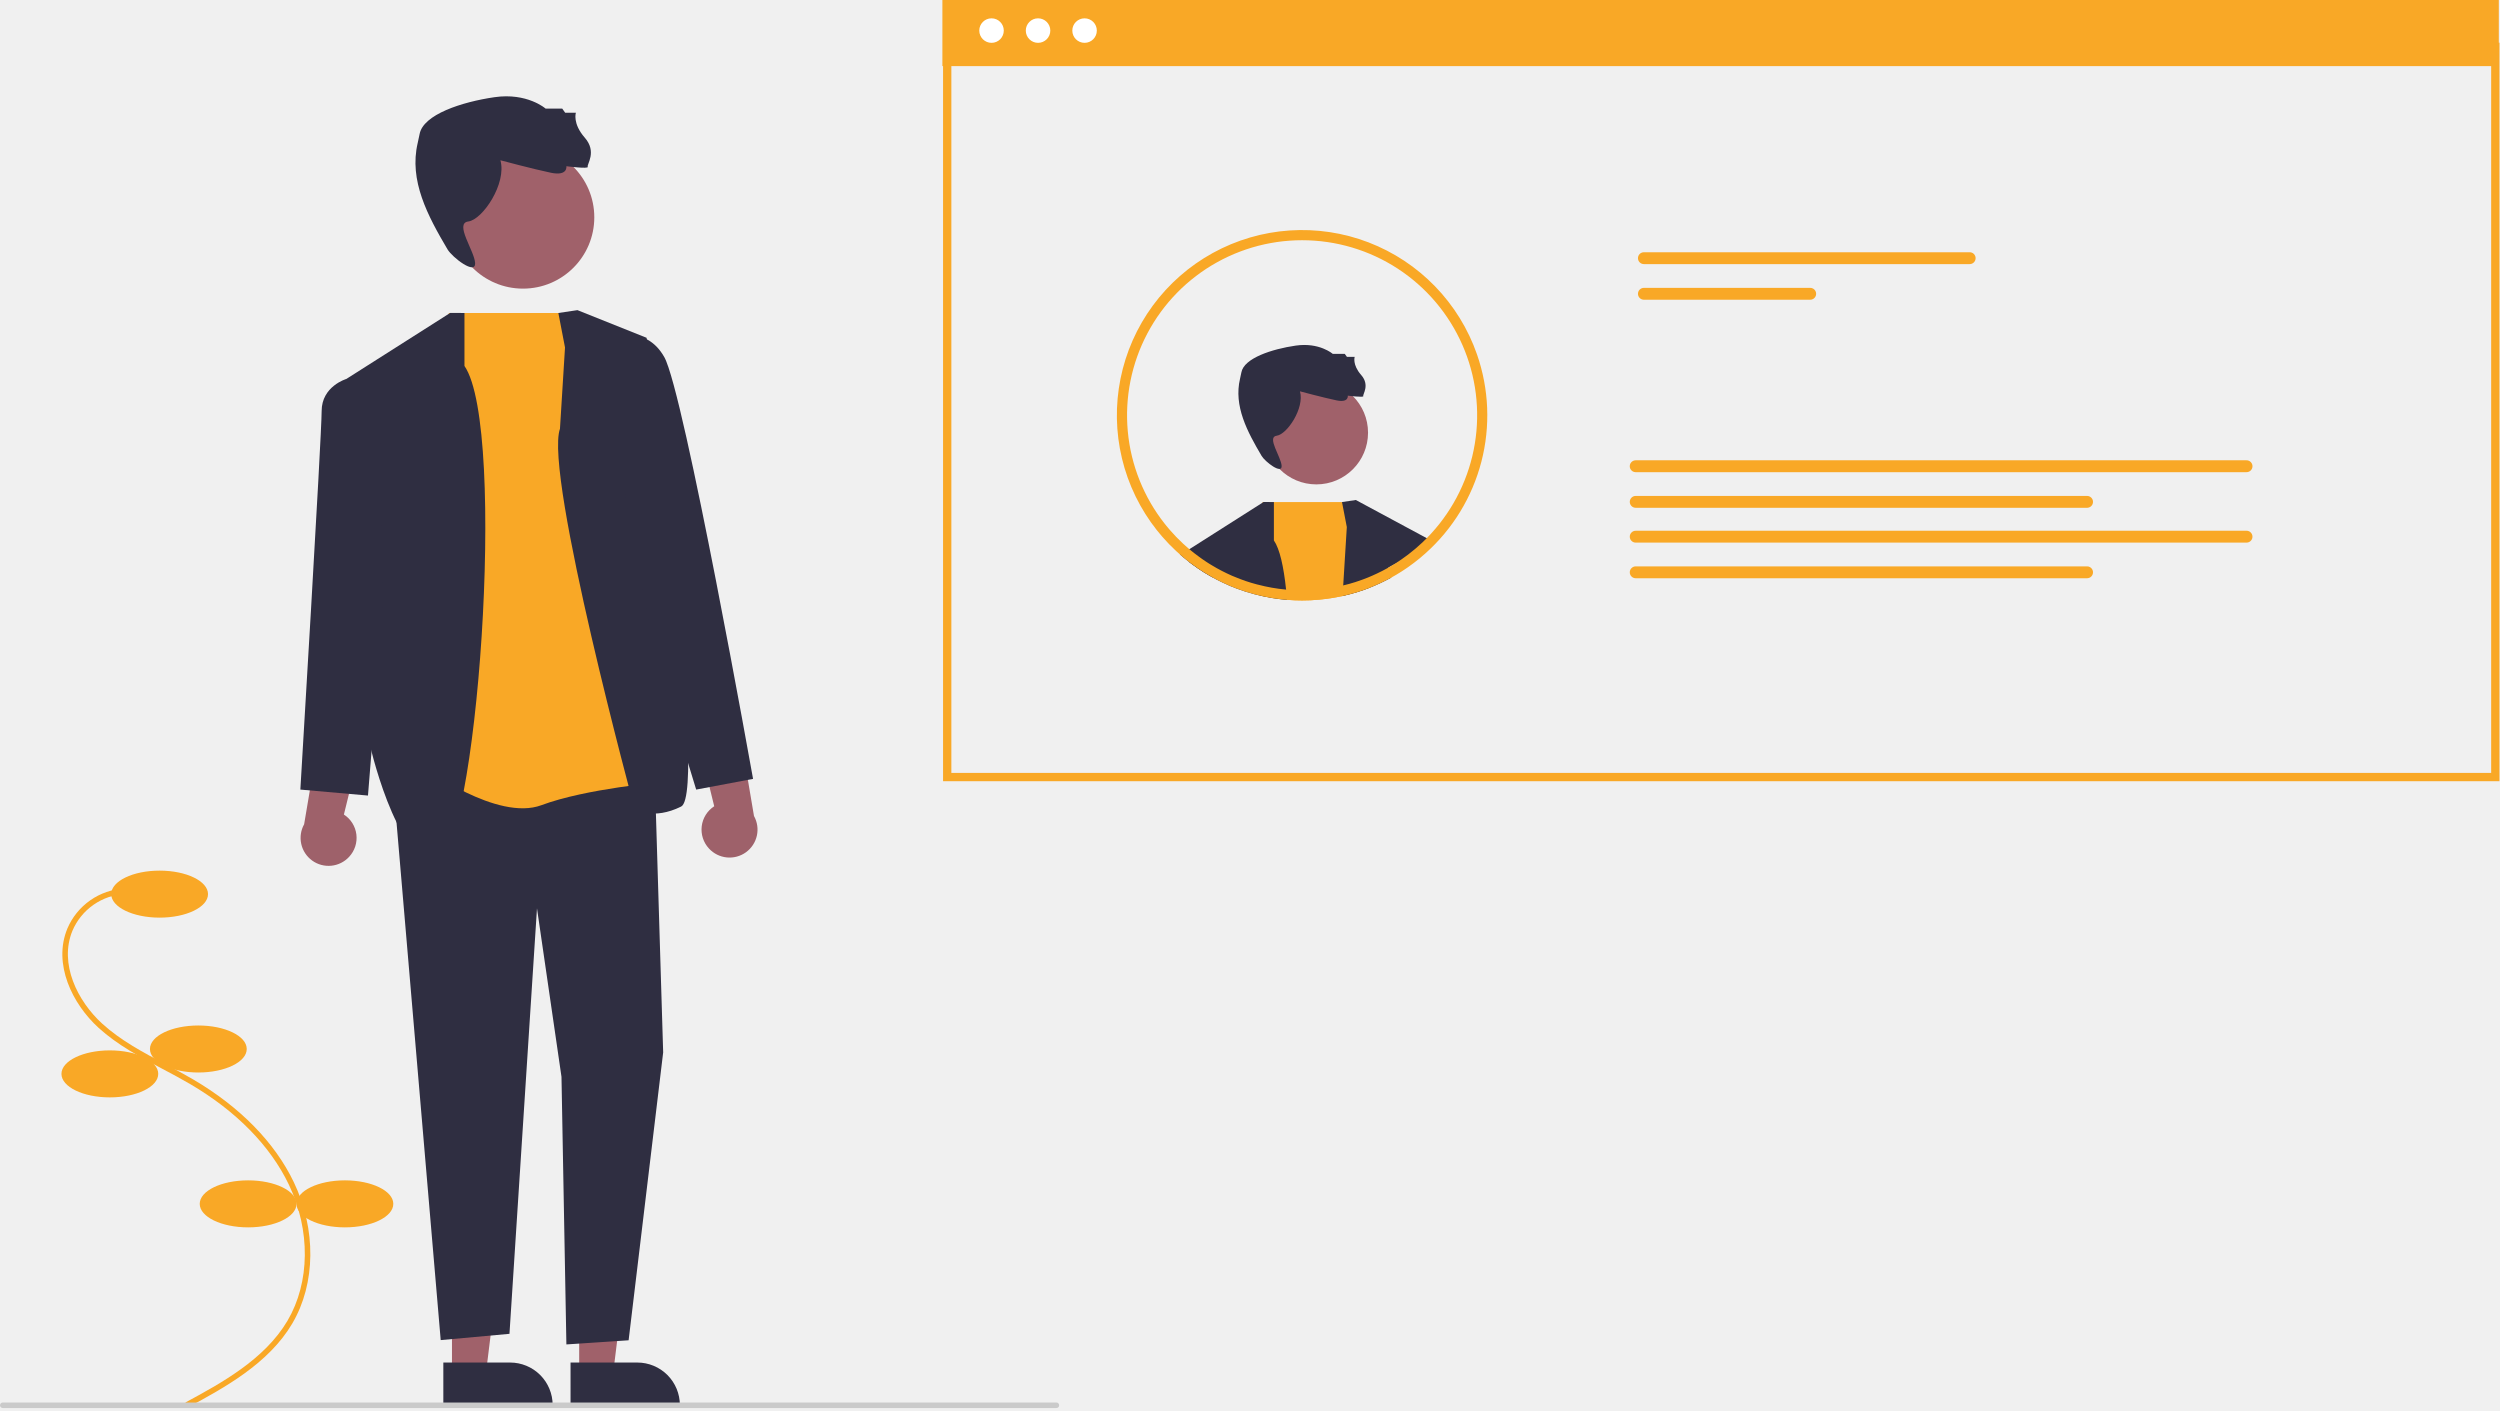
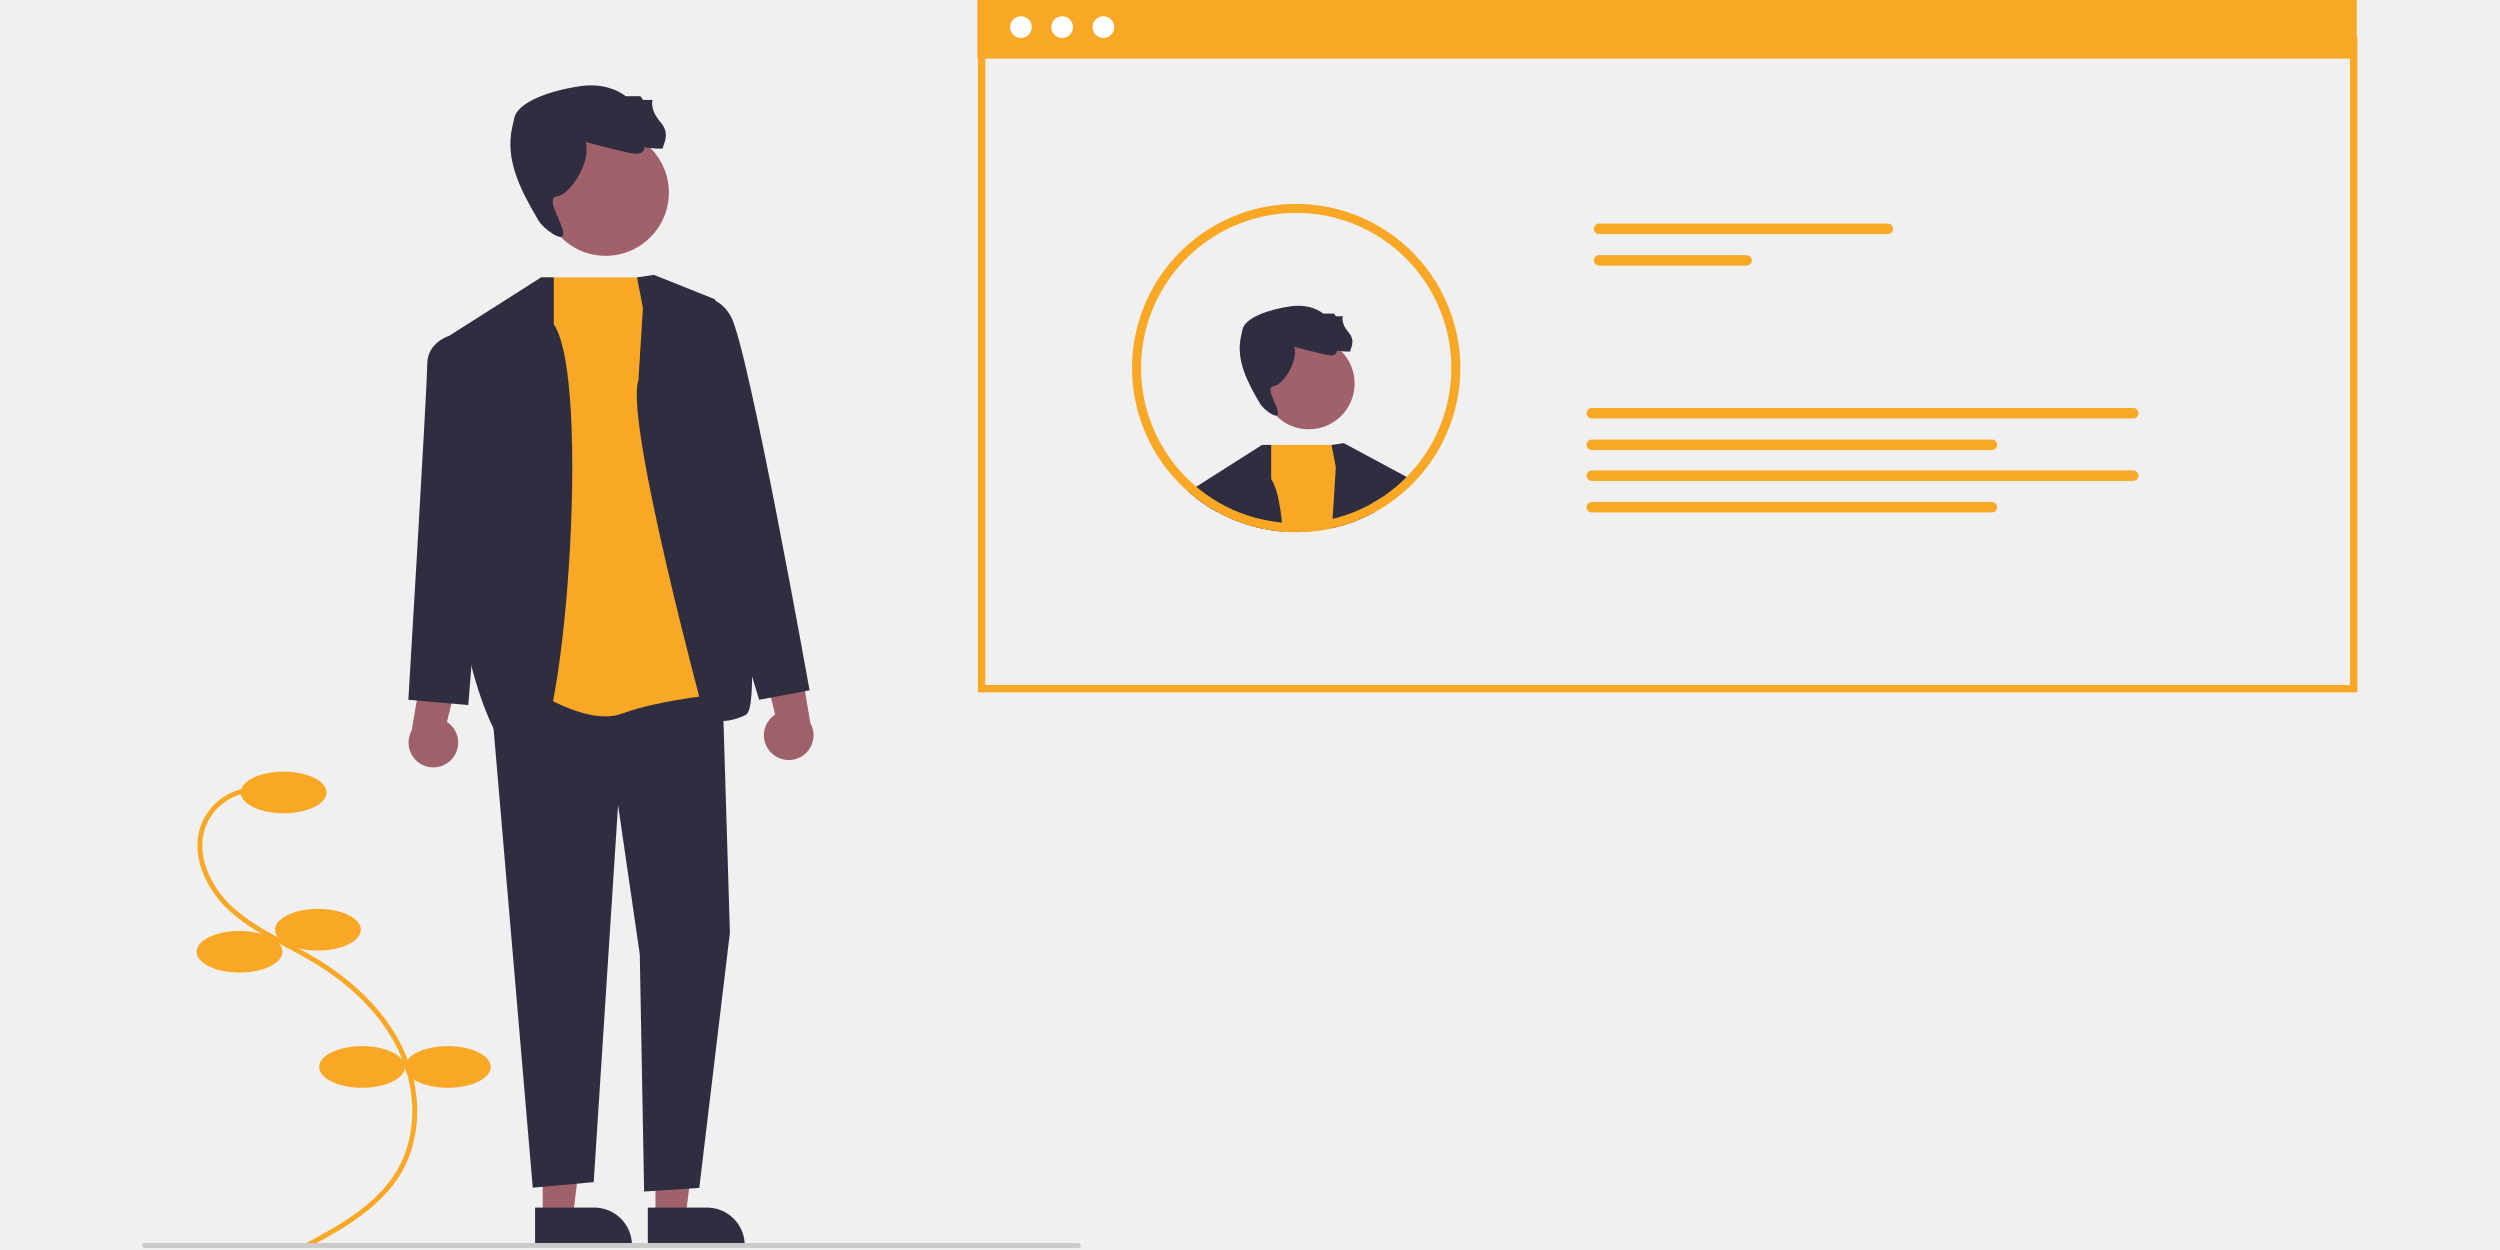
- <svg xmlns="http://www.w3.org/2000/svg" width="904" height="510" viewBox="0 0 904 510" fill="none">
+ <svg xmlns="http://www.w3.org/2000/svg" width="600" height="300" viewBox="0 0 904 510" fill="none">
  <g clip-path="url(#clip0_30_43)">
    <path d="M67.999 508.891L67.048 507.132C79.802 500.234 95.674 491.651 103.964 477.564C112.136 463.678 112.32 444.822 104.443 428.353C97.739 414.338 85.425 401.781 68.832 392.04C65.558 390.119 62.123 388.298 58.8 386.537C50.769 382.281 42.464 377.879 35.616 371.634C26.184 363.033 19.048 348.6 24.367 335.743C26.116 331.64 28.981 328.109 32.636 325.551C36.291 322.994 40.59 321.513 45.044 321.276L45.157 323.273C41.076 323.489 37.138 324.845 33.788 327.187C30.439 329.529 27.814 332.762 26.209 336.521C21.267 348.468 28.048 362.026 36.963 370.157C43.624 376.23 51.815 380.572 59.736 384.77C63.078 386.541 66.534 388.372 69.844 390.316C86.783 400.259 99.371 413.114 106.247 427.49C114.407 444.551 114.193 464.127 105.688 478.579C97.115 493.145 80.971 501.876 67.999 508.891Z" fill="#F9A826" />
    <path d="M57.72 331.817C67.385 331.817 75.22 328.011 75.22 323.317C75.22 318.623 67.385 314.817 57.72 314.817C48.055 314.817 40.22 318.623 40.22 323.317C40.22 328.011 48.055 331.817 57.72 331.817Z" fill="#F9A826" />
    <path d="M71.72 387.817C81.385 387.817 89.22 384.011 89.22 379.317C89.22 374.623 81.385 370.817 71.72 370.817C62.055 370.817 54.22 374.623 54.22 379.317C54.22 384.011 62.055 387.817 71.72 387.817Z" fill="#F9A826" />
    <path d="M39.72 396.817C49.385 396.817 57.22 393.011 57.22 388.317C57.22 383.623 49.385 379.817 39.72 379.817C30.055 379.817 22.22 383.623 22.22 388.317C22.22 393.011 30.055 396.817 39.72 396.817Z" fill="#F9A826" />
    <path d="M89.72 443.817C99.385 443.817 107.22 440.011 107.22 435.317C107.22 430.623 99.385 426.817 89.72 426.817C80.055 426.817 72.22 430.623 72.22 435.317C72.22 440.011 80.055 443.817 89.72 443.817Z" fill="#F9A826" />
    <path d="M124.72 443.817C134.385 443.817 142.22 440.011 142.22 435.317C142.22 430.623 134.385 426.817 124.72 426.817C115.055 426.817 107.22 430.623 107.22 435.317C107.22 440.011 115.055 443.817 124.72 443.817Z" fill="#F9A826" />
    <path d="M342.511 16.929H902.307V280.986H342.511V16.929Z" stroke="#F9A826" stroke-width="3" />
    <path d="M903.567 0H340.771V23.909H903.567V0Z" fill="#F9A826" />
    <path d="M358.539 15.491C360.986 15.491 362.97 13.507 362.97 11.059C362.97 8.612 360.986 6.628 358.539 6.628C356.091 6.628 354.107 8.612 354.107 11.059C354.107 13.507 356.091 15.491 358.539 15.491Z" fill="white" />
    <path d="M375.359 15.491C377.807 15.491 379.791 13.507 379.791 11.059C379.791 8.612 377.807 6.628 375.359 6.628C372.912 6.628 370.928 8.612 370.928 11.059C370.928 13.507 372.912 15.491 375.359 15.491Z" fill="white" />
    <path d="M392.18 15.491C394.628 15.491 396.612 13.507 396.612 11.059C396.612 8.612 394.628 6.628 392.18 6.628C389.733 6.628 387.749 8.612 387.749 11.059C387.749 13.507 389.733 15.491 392.18 15.491Z" fill="white" />
    <path d="M594.432 91.208C593.863 91.208 593.317 91.434 592.914 91.837C592.512 92.239 592.286 92.785 592.286 93.355C592.286 93.924 592.512 94.47 592.914 94.873C593.317 95.275 593.863 95.502 594.432 95.502H712.236C712.806 95.502 713.352 95.275 713.754 94.873C714.157 94.47 714.383 93.924 714.383 93.355C714.383 92.785 714.157 92.239 713.754 91.837C713.352 91.434 712.806 91.208 712.236 91.208H594.432Z" fill="#F9A826" />
    <path d="M594.432 104.09C593.864 104.092 593.319 104.318 592.917 104.721C592.516 105.123 592.29 105.669 592.29 106.237C592.29 106.806 592.516 107.351 592.917 107.754C593.319 108.156 593.864 108.383 594.432 108.384H654.574C655.142 108.383 655.687 108.156 656.089 107.754C656.49 107.351 656.716 106.806 656.716 106.237C656.716 105.669 656.49 105.123 656.089 104.721C655.687 104.318 655.142 104.092 654.574 104.09H594.432Z" fill="#F9A826" />
    <path d="M591.468 166.444C590.899 166.444 590.353 166.67 589.95 167.073C589.547 167.475 589.321 168.021 589.321 168.591C589.321 169.16 589.547 169.706 589.95 170.109C590.353 170.511 590.899 170.737 591.468 170.737H812.351C812.92 170.737 813.466 170.511 813.869 170.109C814.272 169.706 814.498 169.16 814.498 168.591C814.498 168.021 814.272 167.475 813.869 167.073C813.466 166.67 812.92 166.444 812.351 166.444H591.468Z" fill="#F9A826" />
    <path d="M591.468 179.326C590.899 179.327 590.355 179.554 589.953 179.957C589.551 180.359 589.326 180.905 589.326 181.473C589.326 182.042 589.551 182.587 589.953 182.99C590.355 183.392 590.899 183.619 591.468 183.62H754.688C755.257 183.619 755.802 183.392 756.203 182.99C756.605 182.587 756.831 182.042 756.831 181.473C756.831 180.905 756.605 180.359 756.203 179.957C755.802 179.554 755.257 179.327 754.688 179.326H591.468Z" fill="#F9A826" />
    <path d="M591.468 191.917C590.899 191.918 590.355 192.145 589.953 192.548C589.551 192.95 589.326 193.496 589.326 194.064C589.326 194.633 589.551 195.178 589.953 195.581C590.355 195.983 590.899 196.21 591.468 196.211H812.351C812.92 196.21 813.464 195.983 813.866 195.581C814.268 195.178 814.493 194.633 814.493 194.064C814.493 193.496 814.268 192.95 813.866 192.548C813.464 192.145 812.92 191.918 812.351 191.917H591.468Z" fill="#F9A826" />
    <path d="M591.468 204.8C590.899 204.801 590.355 205.028 589.953 205.43C589.551 205.833 589.326 206.378 589.326 206.947C589.326 207.515 589.551 208.061 589.953 208.463C590.355 208.866 590.899 209.092 591.468 209.094H754.688C755.257 209.092 755.802 208.866 756.203 208.463C756.605 208.061 756.831 207.515 756.831 206.947C756.831 206.378 756.605 205.833 756.203 205.43C755.802 205.028 755.257 204.801 754.688 204.8H591.468Z" fill="#F9A826" />
    <path d="M475.989 175.157C486.313 175.157 494.683 166.787 494.683 156.462C494.683 146.138 486.313 137.768 475.989 137.768C465.664 137.768 457.295 146.138 457.295 156.462C457.295 166.787 465.664 175.157 475.989 175.157Z" fill="#A0616A" />
    <path d="M470.069 141.507C470.069 141.507 478.793 143.844 483.311 144.778C487.829 145.713 487.361 143.065 487.361 143.065C487.361 143.065 493.281 143.844 492.97 143.22C492.658 142.597 495.462 139.326 492.191 135.587C488.919 131.848 489.854 129.044 489.854 129.044H487.05L486.271 127.953H481.909C481.909 127.953 477.086 123.725 468.518 124.971C459.95 126.217 449.817 129.511 448.882 134.652C448.755 135.35 448.588 136.124 448.395 136.943C446.052 146.834 451.03 156.089 456.193 164.845C457.462 166.997 463.6 171.689 463.443 168.47C463.286 165.251 457.918 158.02 461.657 157.553C465.395 157.085 471.783 147.582 470.069 141.507Z" fill="#2F2E41" />
    <path d="M465.384 216.898C461.775 216.609 458.196 216.021 454.685 215.14L454.882 211.412L456.519 181.77L456.533 181.542H489.464L494.632 208.835L495.329 212.518C493.965 213.048 492.586 213.548 491.177 213.988C491.161 213.988 491.161 214.003 491.147 214.003C489.192 214.609 487.206 215.14 485.205 215.579C482.545 216.153 479.853 216.568 477.143 216.822C475.049 217.03 472.945 217.131 470.84 217.125C469.021 217.125 467.187 217.049 465.384 216.898Z" fill="#F9A826" />
    <path d="M444.213 211.624C442.849 211.033 441.531 210.396 440.227 209.73L439.667 209.442C439.288 209.245 438.894 209.032 438.515 208.82C437.999 208.532 437.499 208.244 437.015 207.957C436.545 207.684 436.06 207.396 435.59 207.108C435.56 207.093 435.545 207.078 435.515 207.078C433.878 206.032 432.271 204.956 430.726 203.789C430.468 203.592 430.21 203.395 429.952 203.198L429.68 198.834L430.074 198.591L456.519 181.77L456.882 181.542L456.912 181.527L460.64 181.542V195.424C462.747 198.47 464.171 204.85 465.05 213.2C465.172 214.397 465.278 215.625 465.384 216.898C461.775 216.609 458.196 216.021 454.685 215.14C454.306 215.064 453.942 214.973 453.563 214.867C451.355 214.289 449.179 213.591 447.047 212.776C446.395 212.533 445.759 212.275 445.122 212.018L445.062 211.988C444.789 211.866 444.486 211.745 444.213 211.624Z" fill="#2F2E41" />
    <path d="M438.515 208.82C437.999 208.532 437.499 208.244 437.015 207.957C436.545 207.684 436.06 207.396 435.59 207.108C435.56 207.093 435.545 207.078 435.515 207.078C433.878 206.032 432.271 204.956 430.726 203.789C430.468 203.592 430.21 203.395 429.952 203.198C429.832 203.092 429.71 203.001 429.574 202.895C428.604 202.152 427.664 201.38 426.755 200.561C426.71 200.531 426.68 200.485 426.634 200.455C427.552 199.749 428.582 199.201 429.68 198.834L430.756 199.152L438.424 201.455L438.469 204.562L438.515 208.82Z" fill="#2F2E41" />
    <path d="M503.088 208.866C502.633 209.108 502.179 209.351 501.724 209.578C501.618 209.639 501.527 209.684 501.436 209.73C500.83 210.033 500.239 210.336 499.633 210.624C499.618 210.639 499.587 210.639 499.587 210.654C499.557 210.669 499.512 210.684 499.481 210.699C498.118 211.351 496.738 211.957 495.329 212.518C493.965 213.048 492.586 213.549 491.177 213.988C491.161 213.988 491.161 214.003 491.147 214.003C489.192 214.609 487.206 215.14 485.205 215.579C485.183 214.334 485.347 213.093 485.691 211.897L485.706 211.684L487.009 190.589L485.266 181.542L490.267 180.8L517.773 195.606C517.773 195.606 514.742 198.636 502.3 205.092C501.2 205.663 502.815 207.562 503.088 208.866Z" fill="#2F2E41" />
    <path d="M476.81 213.185C474.84 213.367 472.84 213.458 470.84 213.458C468.9 213.458 466.975 213.382 465.05 213.2C465.172 214.397 465.277 215.625 465.384 216.898C467.187 217.049 469.021 217.125 470.84 217.125C472.945 217.131 475.049 217.03 477.144 216.822C479.853 216.568 482.545 216.153 485.205 215.579C485.183 214.334 485.347 213.093 485.691 211.897L485.706 211.684C482.78 212.396 479.808 212.898 476.81 213.185ZM534.078 128.138C530.876 118.939 525.706 110.549 518.928 103.554C512.15 96.559 503.928 91.126 494.835 87.635C485.742 84.143 475.996 82.677 466.278 83.339C456.561 84.001 447.104 86.775 438.568 91.467C430.032 96.159 422.623 102.657 416.856 110.507C411.09 118.356 407.105 127.37 405.179 136.918C403.254 146.466 403.434 156.319 405.708 165.79C407.982 175.262 412.294 184.123 418.344 191.756C418.95 192.514 419.572 193.272 420.209 193.999C420.269 194.06 420.3 194.105 420.345 194.151C421.909 195.955 423.574 197.67 425.331 199.288C425.755 199.682 426.194 200.076 426.634 200.455C426.679 200.485 426.71 200.531 426.755 200.561C427.664 201.379 428.604 202.152 429.573 202.895C429.71 203.001 429.832 203.092 429.952 203.198C430.211 203.395 430.468 203.592 430.726 203.789C432.271 204.956 433.878 206.032 435.515 207.077C435.545 207.077 435.56 207.093 435.59 207.108C436.06 207.396 436.545 207.684 437.014 207.956C437.5 208.244 438 208.532 438.515 208.82C438.894 209.032 439.288 209.245 439.667 209.442L440.227 209.729C441.53 210.396 442.849 211.033 444.213 211.624C444.486 211.745 444.789 211.866 445.062 211.988L445.122 212.018C445.759 212.275 446.395 212.533 447.047 212.776C449.179 213.591 451.355 214.289 453.563 214.867C453.942 214.973 454.306 215.064 454.685 215.14C458.196 216.021 461.775 216.609 465.384 216.898C467.187 217.049 469.021 217.125 470.84 217.125C472.945 217.131 475.049 217.03 477.143 216.822C479.853 216.568 482.545 216.153 485.205 215.579C487.206 215.14 489.191 214.609 491.146 214.003C491.161 214.003 491.161 213.988 491.177 213.988C492.586 213.548 493.965 213.048 495.329 212.518C496.738 211.957 498.118 211.351 499.481 210.699C499.512 210.684 499.557 210.669 499.587 210.654C499.587 210.639 499.618 210.639 499.633 210.624C500.239 210.336 500.83 210.033 501.436 209.73C501.527 209.684 501.618 209.639 501.724 209.578C502.179 209.351 502.633 209.108 503.088 208.866C503.118 208.851 503.133 208.835 503.163 208.82C504.361 208.154 505.543 207.456 506.71 206.714C507.028 206.517 507.346 206.32 507.665 206.092C508.135 205.805 508.589 205.486 509.028 205.168C509.62 204.759 510.21 204.335 510.787 203.895C510.978 203.772 511.16 203.635 511.332 203.486C512.742 202.425 514.105 201.304 515.408 200.122C525.291 191.315 532.341 179.776 535.664 166.962C538.987 154.149 538.435 140.638 534.078 128.138ZM514.272 196.212C512.631 197.755 510.912 199.212 509.12 200.576C508.726 200.879 508.316 201.182 507.907 201.455C507.513 201.758 507.119 202.046 506.71 202.319C506.362 202.562 506.013 202.804 505.649 203.031C505.619 203.062 505.574 203.077 505.543 203.107C505.285 203.289 505.013 203.456 504.755 203.622C503.952 204.122 503.118 204.623 502.3 205.092C502.103 205.198 501.921 205.32 501.724 205.426C501.618 205.486 501.512 205.547 501.391 205.607C500.936 205.865 500.481 206.092 500.027 206.335C499.966 206.38 499.891 206.396 499.83 206.441C499.807 206.445 499.786 206.455 499.769 206.471C499.451 206.638 499.133 206.79 498.815 206.941C498.542 207.078 498.284 207.214 498.011 207.335C496.905 207.866 495.768 208.366 494.632 208.835C493.435 209.32 492.222 209.76 490.995 210.169C490.692 210.275 490.373 210.396 490.055 210.487C488.615 210.942 487.176 211.351 485.706 211.684C482.78 212.396 479.808 212.898 476.811 213.185C474.84 213.367 472.84 213.458 470.84 213.458C468.9 213.458 466.975 213.382 465.05 213.2C461.617 212.886 458.216 212.288 454.882 211.412C454.76 211.381 454.624 211.351 454.503 211.321C451.768 210.608 449.089 209.696 446.486 208.593C446.35 208.532 446.198 208.487 446.077 208.426C445.925 208.366 445.789 208.32 445.668 208.259C445.516 208.199 445.38 208.138 445.244 208.078C444.107 207.578 443.001 207.032 441.895 206.471L441.379 206.198C440.394 205.683 439.424 205.153 438.469 204.562C438.136 204.38 437.788 204.168 437.454 203.956C437.075 203.728 436.696 203.486 436.332 203.243C436.242 203.183 436.151 203.122 436.06 203.062C435.211 202.486 434.348 201.91 433.529 201.289C432.954 200.864 432.393 200.455 431.832 200.016C431.468 199.743 431.105 199.455 430.756 199.152C430.529 198.985 430.302 198.788 430.074 198.591C429.771 198.333 429.468 198.076 429.165 197.803C428.695 197.424 428.256 197 427.831 196.606C426.125 195.033 424.51 193.363 422.997 191.605C422.482 191.029 421.996 190.453 421.527 189.847C421.418 189.728 421.316 189.601 421.224 189.468C413.594 179.837 408.933 168.193 407.808 155.958C406.684 143.723 409.144 131.425 414.89 120.564C420.636 109.703 429.418 100.749 440.166 94.795C450.913 88.841 463.162 86.143 475.416 87.031C487.671 87.919 499.403 92.355 509.179 99.797C518.956 107.239 526.356 117.365 530.475 128.941C534.595 140.517 535.256 153.041 532.379 164.986C529.502 176.932 523.21 187.781 514.272 196.212Z" fill="#F9A826" />
    <path d="M163.436 496.698L175.696 496.697L181.528 449.409L163.434 449.41L163.436 496.698Z" fill="#A0616A" />
    <path d="M160.309 492.695L184.453 492.694H184.454C188.535 492.694 192.448 494.315 195.334 497.201C198.219 500.086 199.84 504 199.841 508.08V508.58L160.31 508.582L160.309 492.695Z" fill="#2F2E41" />
    <path d="M209.436 496.698L221.696 496.697L227.528 449.409L209.434 449.41L209.436 496.698Z" fill="#A0616A" />
    <path d="M206.309 492.695L230.453 492.694H230.454C234.535 492.694 238.448 494.315 241.334 497.201C244.219 500.086 245.84 504 245.841 508.08V508.58L206.31 508.582L206.309 492.695Z" fill="#2F2E41" />
    <path d="M126.237 309.84C127.24 308.766 127.996 307.484 128.45 306.086C128.905 304.688 129.047 303.207 128.868 301.748C128.688 300.289 128.191 298.887 127.411 297.641C126.631 296.395 125.587 295.335 124.353 294.536L132.871 259.831L115.379 266.064L109.972 298.065C108.767 300.227 108.397 302.756 108.932 305.172C109.466 307.589 110.869 309.725 112.874 311.177C114.879 312.628 117.347 313.294 119.809 313.047C122.272 312.801 124.559 311.66 126.237 309.84Z" fill="#9E616A" />
    <path d="M256.378 306.84C255.374 305.766 254.619 304.484 254.164 303.086C253.709 301.688 253.567 300.207 253.746 298.748C253.926 297.289 254.423 295.887 255.203 294.641C255.983 293.395 257.027 292.335 258.261 291.536L249.743 256.831L267.235 263.064L272.642 295.065C273.847 297.227 274.218 299.756 273.683 302.172C273.148 304.589 271.745 306.725 269.74 308.177C267.735 309.628 265.268 310.294 262.805 310.047C260.342 309.801 258.055 308.66 256.378 306.84Z" fill="#9E616A" />
    <path d="M142.367 285.513L159.36 484.578L184.224 482.311L194.175 328.461L203.033 389.379L204.807 486.145L227.307 484.645L239.801 380.545L236.736 279.728L151.319 271.078L142.367 285.513Z" fill="#2F2E41" />
    <path d="M189.112 104.368C203.353 104.368 214.898 92.823 214.898 78.582C214.898 64.341 203.353 52.797 189.112 52.797C174.871 52.797 163.326 64.341 163.326 78.582C163.326 92.823 174.871 104.368 189.112 104.368Z" fill="#A0616A" />
    <path d="M180.947 57.954C180.947 57.954 192.98 61.177 199.212 62.466C205.443 63.756 204.798 60.103 204.798 60.103C204.798 60.103 212.964 61.177 212.534 60.318C212.104 59.458 215.972 54.946 211.46 49.788C206.947 44.631 208.237 40.763 208.237 40.763H204.369L203.294 39.259H197.278C197.278 39.259 190.626 33.426 178.807 35.145C166.989 36.864 153.012 41.408 151.723 48.499C151.548 49.461 151.318 50.529 151.05 51.658C147.819 65.302 154.685 78.067 161.807 90.145C163.557 93.113 172.024 99.586 171.807 95.145C171.59 90.704 164.186 80.731 169.343 80.087C174.5 79.442 183.31 66.334 180.947 57.954Z" fill="#2F2E41" />
    <path d="M162.28 113.176H207.691L239.801 282.751C239.801 282.751 211.807 285.145 195.807 291.145C179.807 297.145 153.209 277.439 153.209 277.439L162.28 113.176Z" fill="#F9A826" />
    <path d="M167.949 132.326V113.176L162.807 113.145L125.24 137.03L133.392 267.893C133.392 267.893 143.04 311.551 157.673 311.098C172.307 310.645 183.591 155.007 167.949 132.326Z" fill="#2F2E41" />
    <path d="M137.307 140.645L125.24 137.03C125.24 137.03 116.307 139.645 116.307 148.645C116.307 157.645 108.61 285.513 108.61 285.513L133.061 287.674L138.307 222.645L137.307 140.645Z" fill="#2F2E41" />
    <path d="M204.307 125.645L201.902 113.176L208.807 112.145L233.807 122.145C233.807 122.145 256.307 286.645 246.307 291.645C236.307 296.645 229.555 292.771 229.555 292.771C229.555 292.771 196.664 171.445 202.485 155.045L204.307 125.645Z" fill="#2F2E41" />
    <path d="M216.307 124.645L220.574 122.788C220.574 122.788 233.097 116.582 240.202 129.114C247.307 141.645 272.307 281.645 272.307 281.645L251.737 285.513L236.358 235.129L216.307 124.645Z" fill="#2F2E41" />
    <path d="M382 509.145H1C0.735 509.145 0.48 509.04 0.293 508.852C0.105 508.665 0 508.41 0 508.145C0 507.88 0.105 507.626 0.293 507.438C0.48 507.251 0.735 507.145 1 507.145H382C382.265 507.145 382.52 507.251 382.707 507.438C382.895 507.626 383 507.88 383 508.145C383 508.41 382.895 508.665 382.707 508.852C382.52 509.04 382.265 509.145 382 509.145Z" fill="#CACACA" />
  </g>
  <defs>
    <clipPath id="clip0_30_43">
      <rect width="904" height="510" fill="white" />
    </clipPath>
  </defs>
</svg>
